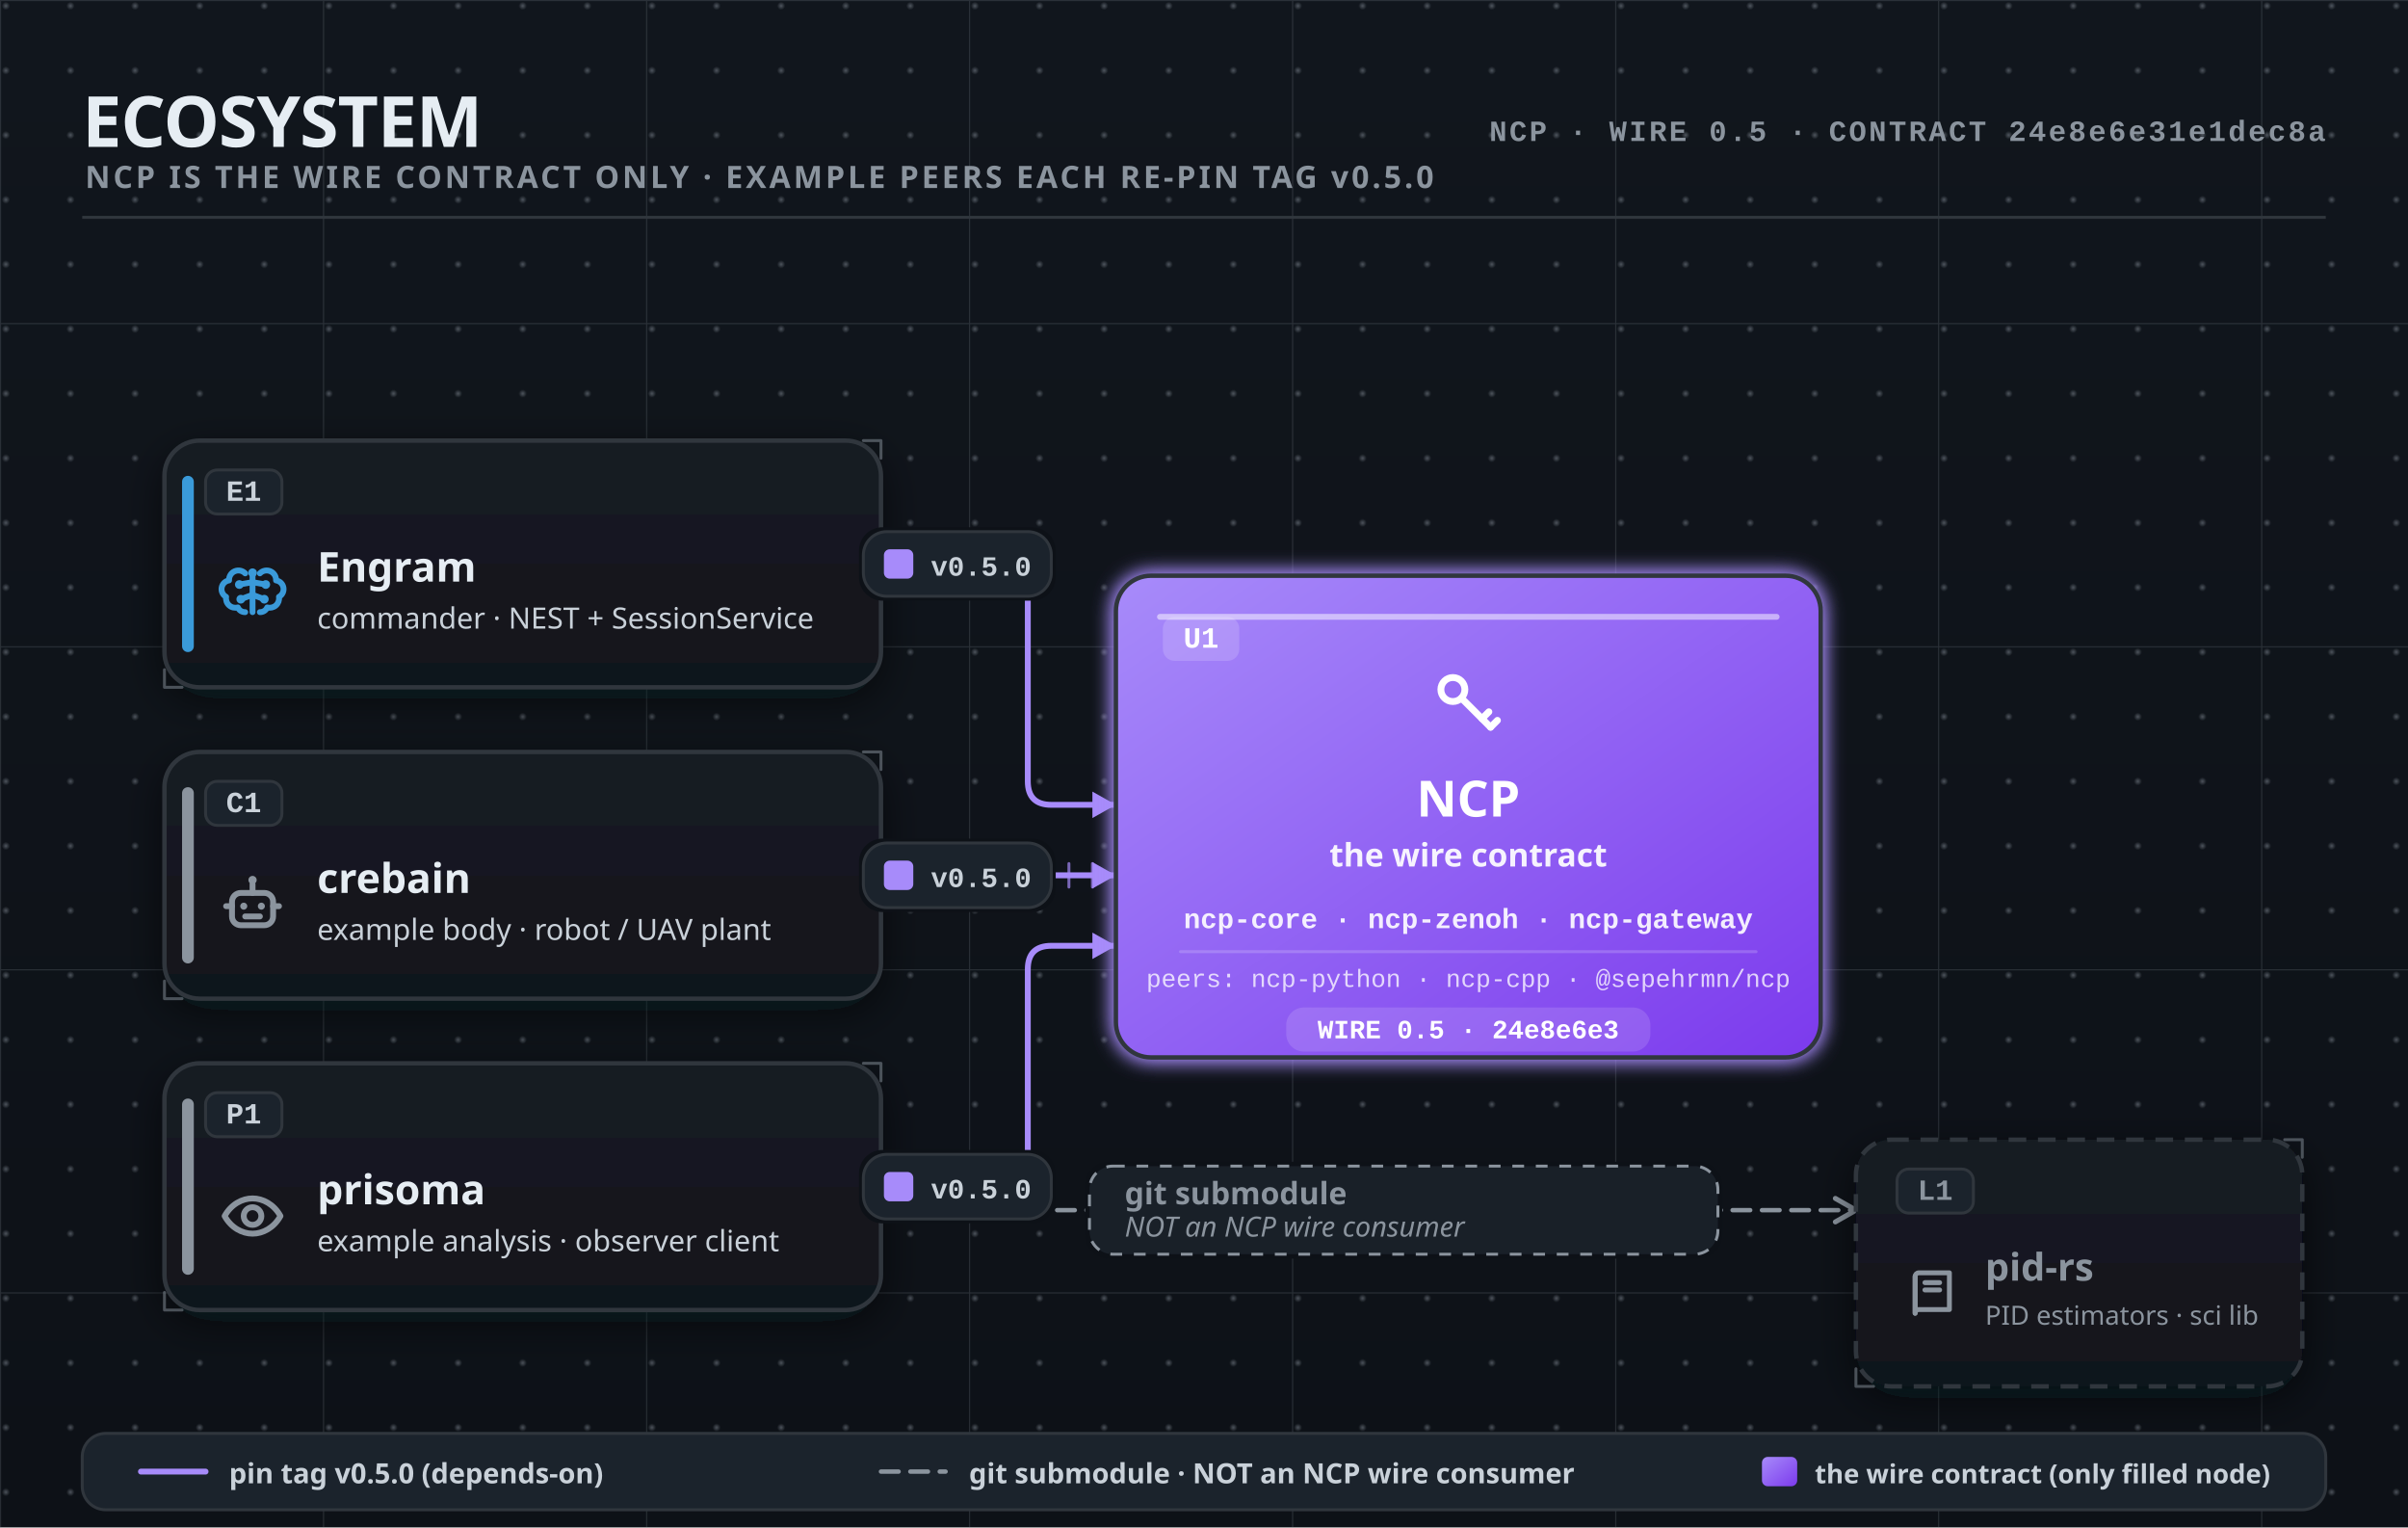
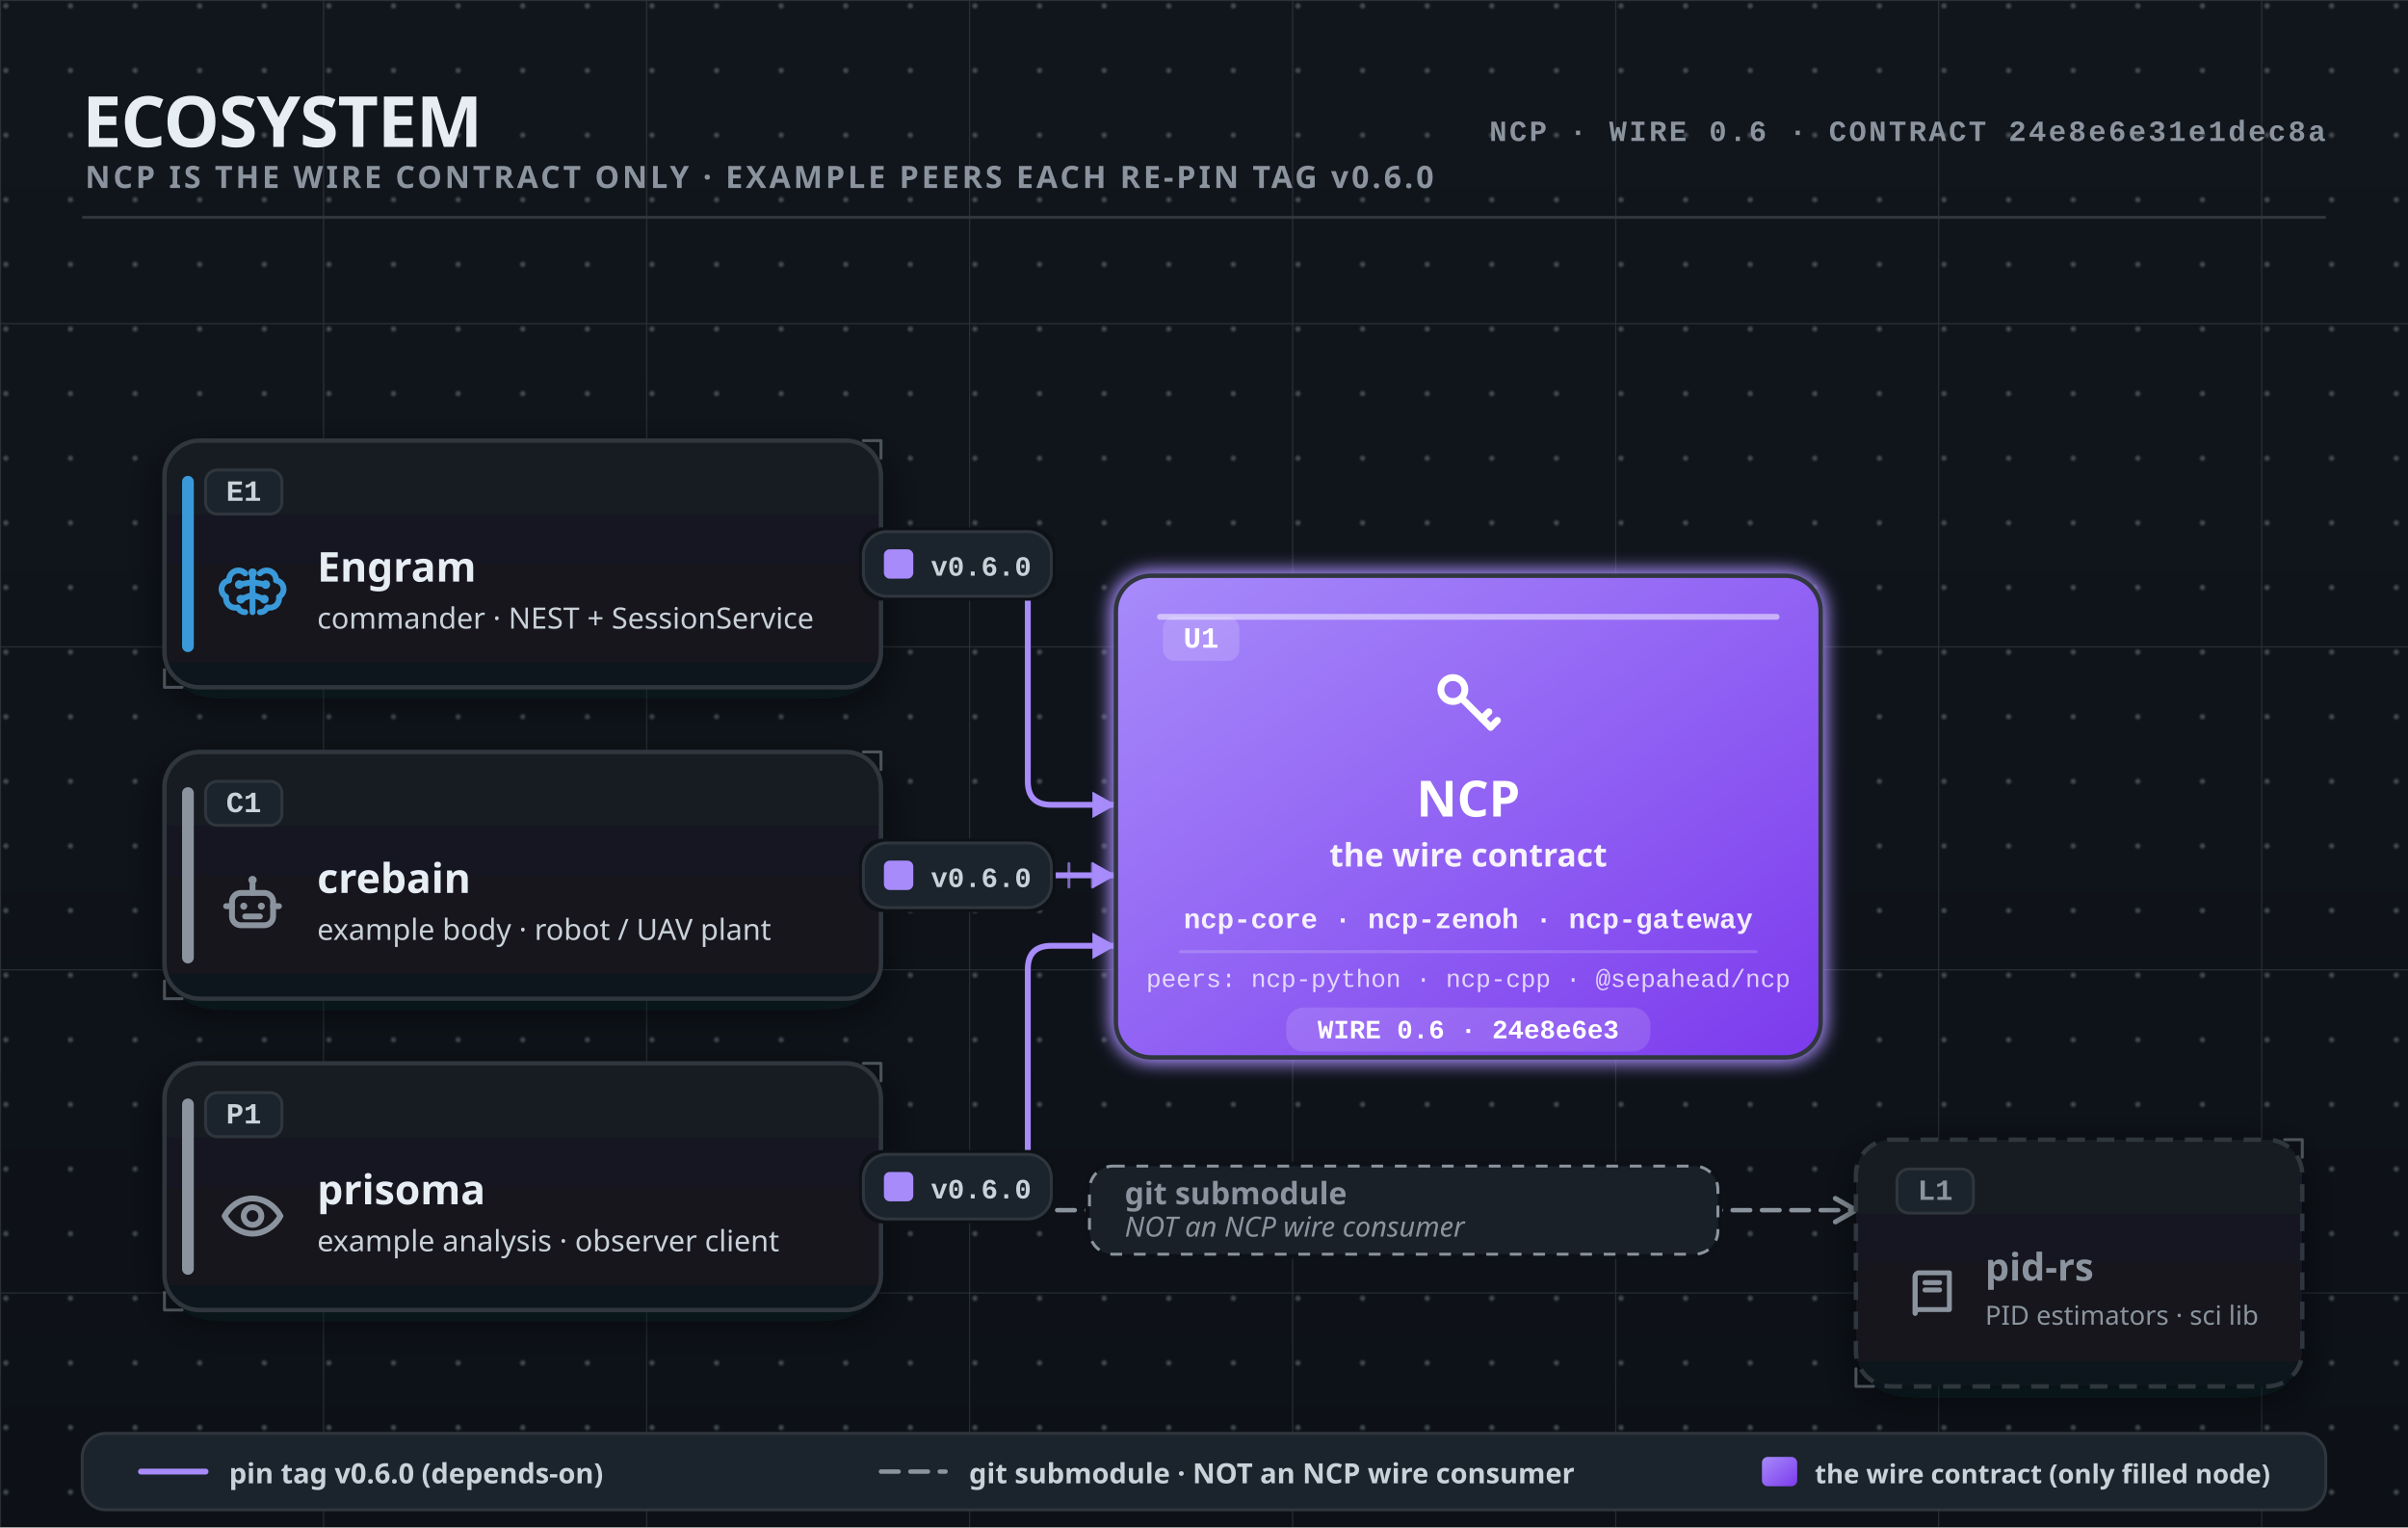
<svg xmlns="http://www.w3.org/2000/svg" width="820" height="520" viewBox="0 0 820 520" font-family="-apple-system, BlinkMacSystemFont, 'Segoe UI', 'Noto Sans', Helvetica, Arial, sans-serif" role="img">
  <defs>
    <linearGradient id="pageBg" x1="0" y1="0" x2="0" y2="1">
      <stop offset="0" stop-color="#11161d" />
      <stop offset="1" stop-color="#0d1117" />
    </linearGradient>
    <linearGradient id="surface" x1="0" y1="0" x2="0" y2="1">
      <stop offset="0" stop-color="#161b22" />
      <stop offset="1" stop-color="#11161d" />
    </linearGradient>
    <linearGradient id="busAction" x1="0" y1="0" x2="1" y2="0">
      <stop offset="0" stop-color="#e8783c" stop-opacity="0.85" />
      <stop offset="0.5" stop-color="#ff8a4c" stop-opacity="1" />
      <stop offset="1" stop-color="#e8783c" stop-opacity="0.85" />
    </linearGradient>
    <linearGradient id="contractHero" x1="0" y1="0" x2="1" y2="1">
      <stop offset="0" stop-color="#a78bfa" />
      <stop offset="1" stop-color="#7c3aed" />
    </linearGradient>
    <radialGradient id="gridDot" cx="0.5" cy="0.5" r="0.5">
      <stop offset="0" stop-color="#8b949e" stop-opacity="0.5" />
      <stop offset="1" stop-color="#8b949e" stop-opacity="0" />
    </radialGradient>
    <pattern id="grid" width="22" height="22" patternUnits="userSpaceOnUse">
      <circle cx="2" cy="2" r="1.4" fill="url(#gridDot)" />
    </pattern>
    <pattern id="gridMajor" width="110" height="110" patternUnits="userSpaceOnUse">
      <path d="M110 0H0V110" fill="none" stroke="#8b949e" stroke-width="0.75" stroke-opacity="0.22" />
    </pattern>
    <filter id="soft" x="-40%" y="-40%" width="180%" height="180%" color-interpolation-filters="sRGB">
      <feDropShadow dx="0" dy="4" stdDeviation="7" flood-color="#05070b" flood-opacity="0.6" />
    </filter>
    <filter id="halo" x="-60%" y="-60%" width="220%" height="220%" color-interpolation-filters="sRGB">
      <feGaussianBlur stdDeviation="3" />
    </filter>
    <filter id="glow" x="-90%" y="-90%" width="280%" height="280%" color-interpolation-filters="sRGB">
      <feGaussianBlur in="SourceGraphic" stdDeviation="3.4" result="b" />
      <feFlood flood-color="#ff8a4c" flood-opacity="0.9" />
      <feComposite in2="b" operator="in" result="g" />
      <feMerge>
        <feMergeNode in="g" />
        <feMergeNode in="g" />
        <feMergeNode in="SourceGraphic" />
      </feMerge>
    </filter>
    <marker id="arrowAction" markerUnits="userSpaceOnUse" markerWidth="12" markerHeight="12" refX="9" refY="5.5" orient="auto">
      <path d="M1,1 L9,5.5 L1,10 Z" fill="#e8783c" />
    </marker>
    <marker id="arrowControl" markerUnits="userSpaceOnUse" markerWidth="12" markerHeight="12" refX="9" refY="5.5" orient="auto">
      <path d="M1,1 L9,5.5 L1,10 Z" fill="#3a9ad9" />
    </marker>
    <marker id="replyControl" markerUnits="userSpaceOnUse" markerWidth="12" markerHeight="12" refX="9" refY="5.5" orient="auto">
      <path d="M2,1.5 L9,5.5 L2,9.5" fill="none" stroke="#3a9ad9" stroke-width="1.7" stroke-linecap="round" stroke-linejoin="round" />
    </marker>
    <marker id="arrowPercep" markerUnits="userSpaceOnUse" markerWidth="12" markerHeight="12" refX="9" refY="5.5" orient="auto">
      <path d="M1,1 L9,5.5 L1,10 Z" fill="#56b4e9" />
    </marker>
    <marker id="tapObserve" markerUnits="userSpaceOnUse" markerWidth="10" markerHeight="10" refX="5" refY="5" orient="auto">
      <circle cx="5" cy="5" r="3.2" fill="none" stroke="#8b949e" stroke-width="1.5" />
    </marker>
    <marker id="arrowContract" markerUnits="userSpaceOnUse" markerWidth="12" markerHeight="12" refX="9" refY="5.5" orient="auto">
      <path d="M1,1 L9,5.5 L1,10 Z" fill="#a78bfa" />
    </marker>
    <marker id="submoduleArrow" markerUnits="userSpaceOnUse" markerWidth="12" markerHeight="12" refX="9" refY="5.5" orient="auto">
      <path d="M2,1.5 L9,5.5 L2,9.5" fill="none" stroke="#8b949e" stroke-width="1.7" stroke-linecap="round" stroke-linejoin="round" />
    </marker>
    <marker id="arrowActive" markerUnits="userSpaceOnUse" markerWidth="12" markerHeight="12" refX="9" refY="5.5" orient="auto">
      <path d="M1,1 L9,5.5 L1,10 Z" fill="#33c295" />
    </marker>
    <marker id="arrowEstop" markerUnits="userSpaceOnUse" markerWidth="12" markerHeight="12" refX="9" refY="5.5" orient="auto">
      <path d="M1,1 L9,5.5 L1,10 Z" fill="#e8783c" stroke="#ffd9c2" stroke-width="0.6" />
    </marker>
    <marker id="arrowHold" markerUnits="userSpaceOnUse" markerWidth="12" markerHeight="12" refX="9" refY="5.5" orient="auto">
      <path d="M1,1 L9,5.5 L1,10 Z" fill="#f0b429" />
    </marker>
    <marker id="arrowMut" markerUnits="userSpaceOnUse" markerWidth="12" markerHeight="12" refX="9" refY="5.5" orient="auto">
      <path d="M1,1 L9,5.5 L1,10 Z" fill="#8b949e" />
    </marker>
    <marker id="arrowConfig" markerUnits="userSpaceOnUse" markerWidth="12" markerHeight="12" refX="9" refY="5.5" orient="auto">
      <path d="M1,1 L9,5.5 L1,10 Z" fill="#e08cbf" />
    </marker>
    <filter id="glowContract" x="-90%" y="-90%" width="280%" height="280%" color-interpolation-filters="sRGB">
      <feGaussianBlur in="SourceGraphic" stdDeviation="3.4" result="b" />
      <feFlood flood-color="#a78bfa" flood-opacity="0.9" />
      <feComposite in2="b" operator="in" result="g" />
      <feMerge>
        <feMergeNode in="g" />
        <feMergeNode in="g" />
        <feMergeNode in="SourceGraphic" />
      </feMerge>
    </filter>
    <filter id="glowActive" x="-90%" y="-90%" width="280%" height="280%" color-interpolation-filters="sRGB">
      <feGaussianBlur in="SourceGraphic" stdDeviation="3.4" result="b" />
      <feFlood flood-color="#33c295" flood-opacity="0.9" />
      <feComposite in2="b" operator="in" result="g" />
      <feMerge>
        <feMergeNode in="g" />
        <feMergeNode in="g" />
        <feMergeNode in="SourceGraphic" />
      </feMerge>
    </filter>
  </defs>
  <rect x="0" y="0" width="820" height="520" rx="0" fill="url(#pageBg)" />
  <rect x="0" y="0" width="820" height="520" rx="0" fill="url(#gridMajor)" />
  <rect x="0" y="0" width="820" height="520" rx="0" fill="url(#grid)" />
  <text x="28" y="50" font-family="-apple-system, BlinkMacSystemFont, 'Segoe UI', 'Noto Sans', Helvetica, Arial, sans-serif" font-size="24" font-weight="800" font-style="normal" fill="#e6edf3" text-anchor="start" letter-spacing="-0.3" text-rendering="geometricPrecision">ECOSYSTEM</text>
-   <text x="29" y="64" font-family="-apple-system, BlinkMacSystemFont, 'Segoe UI', 'Noto Sans', Helvetica, Arial, sans-serif" font-size="10.5" font-weight="600" font-style="normal" fill="#8b949e" text-anchor="start" letter-spacing="1.0" text-rendering="geometricPrecision">NCP IS THE WIRE CONTRACT ONLY  ·  EXAMPLE PEERS EACH RE-PIN TAG v0.5.0</text>
+   <text x="29" y="64" font-family="-apple-system, BlinkMacSystemFont, 'Segoe UI', 'Noto Sans', Helvetica, Arial, sans-serif" font-size="10.5" font-weight="600" font-style="normal" fill="#8b949e" text-anchor="start" letter-spacing="1.0" text-rendering="geometricPrecision">NCP IS THE WIRE CONTRACT ONLY  ·  EXAMPLE PEERS EACH RE-PIN TAG v0.6.0</text>
  <line x1="28" y1="74" x2="792" y2="74" stroke="#30363d" stroke-width="1" stroke-linecap="butt" />
-   <text x="792" y="48" font-family="ui-monospace, SFMono-Regular, 'SF Mono', Menlo, Consolas, 'Liberation Mono', monospace" font-size="10" font-weight="600" font-style="normal" fill="#8b949e" text-anchor="end" letter-spacing="0.8" text-rendering="geometricPrecision">NCP · WIRE 0.5 · CONTRACT 24e8e6e31e1dec8a</text>
+   <text x="792" y="48" font-family="ui-monospace, SFMono-Regular, 'SF Mono', Menlo, Consolas, 'Liberation Mono', monospace" font-size="10" font-weight="600" font-style="normal" fill="#8b949e" text-anchor="end" letter-spacing="0.8" text-rendering="geometricPrecision">NCP · WIRE 0.6 · CONTRACT 24e8e6e31e1dec8a</text>
  <path d="M300,192 L342,192 Q350,192 350,200 L350,266 Q350,274 358,274 L380,274" fill="none" stroke="#a78bfa" stroke-width="2" stroke-linecap="round" stroke-linejoin="round" marker-end="url(#arrowContract)" />
  <path d="M300,298 L380,298" fill="none" stroke="#a78bfa" stroke-width="2" stroke-linecap="round" stroke-linejoin="round" marker-end="url(#arrowContract)" />
  <path d="M300,404 L342,404 Q350,404 350,396 L350,330 Q350,322 358,322 L380,322" fill="none" stroke="#a78bfa" stroke-width="2" stroke-linecap="round" stroke-linejoin="round" marker-end="url(#arrowContract)" />
  <line x1="364" y1="294" x2="364" y2="302" stroke="#a78bfa" stroke-width="1" stroke-linecap="round" stroke-opacity="0.7" />
  <line x1="372" y1="294" x2="372" y2="302" stroke="#a78bfa" stroke-width="1" stroke-linecap="round" stroke-opacity="0.7" />
  <path d="M300,412 L632,412" fill="none" stroke="#8b949e" stroke-width="1.5" stroke-linecap="round" stroke-linejoin="round" stroke-dasharray="6 4" marker-end="url(#submoduleArrow)" />
  <rect x="56" y="150" width="244" height="84" rx="12" fill="url(#surface)" filter="url(#soft)" />
  <rect x="56" y="150" width="244" height="84" rx="12" fill="none" stroke="#30363d" stroke-width="1.5" />
  <rect x="62" y="162" width="4" height="60" rx="2" fill="#3a9ad9" />
  <path d="M294,150 L300,150 L300,156" fill="none" stroke="#8b949e" stroke-width="1" stroke-linecap="round" stroke-linejoin="round" stroke-opacity="0.5" />
  <path d="M56,228 L56,234 L62,234" fill="none" stroke="#8b949e" stroke-width="1" stroke-linecap="round" stroke-linejoin="round" stroke-opacity="0.5" />
  <rect x="70" y="160" width="26" height="15" rx="4" fill="#1b232c" stroke="#30363d" stroke-width="1" />
  <text x="83" y="170.5" font-family="ui-monospace, SFMono-Regular, 'SF Mono', Menlo, Consolas, 'Liberation Mono', monospace" font-size="10" font-weight="700" font-style="normal" fill="#c9d1d9" text-anchor="middle" text-rendering="geometricPrecision">E1</text>
  <g transform="translate(74,190) scale(1)" fill="none" stroke="#3a9ad9" stroke-width="2" stroke-linecap="round" stroke-linejoin="round">
    <path d="M9.5 5.2A3.2 3.2 0 0 0 4 7.6a3 3 0 0 0-1 5.6a3.2 3.2 0 0 0 4 3.6a2.6 2.6 0 0 0 2.5 1.6" />
    <path d="M14.5 5.2A3.2 3.2 0 0 1 20 7.6a3 3 0 0 1 1 5.6a3.2 3.2 0 0 1-4 3.6a2.6 2.6 0 0 1-2.5 1.6" />
    <path d="M12 5v13.4" />
    <circle cx="12" cy="5" r="0.5" fill="#3a9ad9" stroke="#3a9ad9" />
    <circle cx="7.5" cy="9" r="0.5" fill="#3a9ad9" stroke="#3a9ad9" />
    <circle cx="16.5" cy="9" r="0.5" fill="#3a9ad9" stroke="#3a9ad9" />
    <circle cx="8" cy="14" r="0.5" fill="#3a9ad9" stroke="#3a9ad9" />
    <circle cx="16" cy="14" r="0.5" fill="#3a9ad9" stroke="#3a9ad9" />
    <path d="M12 8.2 7.5 9M12 8.2 16.5 9M12 12.5 8 14M12 12.5 16 14" />
  </g>
  <text x="108" y="198" font-family="-apple-system, BlinkMacSystemFont, 'Segoe UI', 'Noto Sans', Helvetica, Arial, sans-serif" font-size="14" font-weight="700" font-style="normal" fill="#e6edf3" text-anchor="start" text-rendering="geometricPrecision">Engram</text>
  <text x="108" y="214" font-family="-apple-system, BlinkMacSystemFont, 'Segoe UI', 'Noto Sans', Helvetica, Arial, sans-serif" font-size="10" font-weight="500" font-style="normal" fill="#c9d1d9" text-anchor="start" text-rendering="geometricPrecision">commander · NEST + SessionService</text>
  <rect x="56" y="256" width="244" height="84" rx="12" fill="url(#surface)" filter="url(#soft)" />
  <rect x="56" y="256" width="244" height="84" rx="12" fill="none" stroke="#30363d" stroke-width="1.5" />
  <rect x="62" y="268" width="4" height="60" rx="2" fill="#8b949e" />
  <path d="M294,256 L300,256 L300,262" fill="none" stroke="#8b949e" stroke-width="1" stroke-linecap="round" stroke-linejoin="round" stroke-opacity="0.5" />
  <path d="M56,334 L56,340 L62,340" fill="none" stroke="#8b949e" stroke-width="1" stroke-linecap="round" stroke-linejoin="round" stroke-opacity="0.5" />
  <rect x="70" y="266" width="26" height="15" rx="4" fill="#1b232c" stroke="#30363d" stroke-width="1" />
  <text x="83" y="276.5" font-family="ui-monospace, SFMono-Regular, 'SF Mono', Menlo, Consolas, 'Liberation Mono', monospace" font-size="10" font-weight="700" font-style="normal" fill="#c9d1d9" text-anchor="middle" text-rendering="geometricPrecision">C1</text>
  <g transform="translate(74,296) scale(1)" fill="none" stroke="#8b949e" stroke-width="2" stroke-linecap="round" stroke-linejoin="round">
    <rect x="5" y="8" width="14" height="11" rx="3" />
    <path d="M12 8V5" />
    <circle cx="12" cy="3.6" r="1.4" fill="#8b949e" stroke="none" />
    <circle cx="9" cy="12.5" r="1.2" fill="#8b949e" stroke="none" />
    <circle cx="15" cy="12.5" r="1.2" fill="#8b949e" stroke="none" />
    <path d="M9.5 16h5" />
    <path d="M5 12.5H3M19 12.5h2" />
  </g>
  <text x="108" y="304" font-family="-apple-system, BlinkMacSystemFont, 'Segoe UI', 'Noto Sans', Helvetica, Arial, sans-serif" font-size="14" font-weight="700" font-style="normal" fill="#e6edf3" text-anchor="start" text-rendering="geometricPrecision">crebain</text>
  <text x="108" y="320" font-family="-apple-system, BlinkMacSystemFont, 'Segoe UI', 'Noto Sans', Helvetica, Arial, sans-serif" font-size="10" font-weight="500" font-style="normal" fill="#c9d1d9" text-anchor="start" text-rendering="geometricPrecision">example body · robot / UAV plant</text>
  <rect x="56" y="362" width="244" height="84" rx="12" fill="url(#surface)" filter="url(#soft)" />
  <rect x="56" y="362" width="244" height="84" rx="12" fill="none" stroke="#30363d" stroke-width="1.5" />
  <rect x="62" y="374" width="4" height="60" rx="2" fill="#8b949e" />
  <path d="M294,362 L300,362 L300,368" fill="none" stroke="#8b949e" stroke-width="1" stroke-linecap="round" stroke-linejoin="round" stroke-opacity="0.5" />
  <path d="M56,440 L56,446 L62,446" fill="none" stroke="#8b949e" stroke-width="1" stroke-linecap="round" stroke-linejoin="round" stroke-opacity="0.5" />
  <rect x="70" y="372" width="26" height="15" rx="4" fill="#1b232c" stroke="#30363d" stroke-width="1" />
  <text x="83" y="382.5" font-family="ui-monospace, SFMono-Regular, 'SF Mono', Menlo, Consolas, 'Liberation Mono', monospace" font-size="10" font-weight="700" font-style="normal" fill="#c9d1d9" text-anchor="middle" text-rendering="geometricPrecision">P1</text>
  <g transform="translate(74,402) scale(1)" fill="none" stroke="#8b949e" stroke-width="2" stroke-linecap="round" stroke-linejoin="round">
    <path d="M2.5 12c2.2-4 6-6 9.5-6s7.3 2 9.5 6c-2.2 4-6 6-9.5 6s-7.3-2-9.5-6Z" />
    <circle cx="12" cy="12" r="3" />
  </g>
  <text x="108" y="410" font-family="-apple-system, BlinkMacSystemFont, 'Segoe UI', 'Noto Sans', Helvetica, Arial, sans-serif" font-size="14" font-weight="700" font-style="normal" fill="#e6edf3" text-anchor="start" text-rendering="geometricPrecision">prisoma</text>
  <text x="108" y="426" font-family="-apple-system, BlinkMacSystemFont, 'Segoe UI', 'Noto Sans', Helvetica, Arial, sans-serif" font-size="10" font-weight="500" font-style="normal" fill="#c9d1d9" text-anchor="start" text-rendering="geometricPrecision">example analysis · observer client</text>
  <rect x="380" y="196" width="240" height="164" rx="12" fill="url(#contractHero)" stroke="#30363d" stroke-width="1.5" filter="url(#glowContract)" />
  <rect x="394" y="209" width="212" height="2" rx="1" fill="#ffffff" fill-opacity="0.5" />
  <rect x="396" y="210" width="26" height="15" rx="4" fill="#ffffff" fill-opacity="0.16" />
  <text x="409" y="220.5" font-family="ui-monospace, SFMono-Regular, 'SF Mono', Menlo, Consolas, 'Liberation Mono', monospace" font-size="10" font-weight="700" font-style="normal" fill="#ffffff" text-anchor="middle" text-rendering="geometricPrecision">U1</text>
  <g transform="translate(486.0,226) scale(1.1667)" fill="none" stroke="#ffffff" stroke-width="2" stroke-linecap="round" stroke-linejoin="round">
    <circle cx="7.5" cy="7.5" r="3.5" />
    <path d="M10 10l8.5 8.5" />
    <path d="M16 16l2-2M18.5 18.5l2-2" />
  </g>
  <text x="500.0" y="278" font-family="-apple-system, BlinkMacSystemFont, 'Segoe UI', 'Noto Sans', Helvetica, Arial, sans-serif" font-size="17" font-weight="800" font-style="normal" fill="#ffffff" text-anchor="middle" text-rendering="geometricPrecision">NCP</text>
  <text x="500.0" y="295" font-family="-apple-system, BlinkMacSystemFont, 'Segoe UI', 'Noto Sans', Helvetica, Arial, sans-serif" font-size="11" font-weight="600" font-style="normal" fill="#ffffff" fill-opacity="0.92" text-anchor="middle" text-rendering="geometricPrecision">the wire contract</text>
  <text x="500.0" y="316" font-family="ui-monospace, SFMono-Regular, 'SF Mono', Menlo, Consolas, 'Liberation Mono', monospace" font-size="9.5" font-weight="600" font-style="normal" fill="#ffffff" fill-opacity="0.9" text-anchor="middle" text-rendering="geometricPrecision">ncp-core · ncp-zenoh · ncp-gateway</text>
  <line x1="402" y1="324" x2="598" y2="324" stroke="#ffffff" stroke-width="1" stroke-linecap="round" stroke-opacity="0.18" />
-   <text x="500.0" y="336" font-family="ui-monospace, SFMono-Regular, 'SF Mono', Menlo, Consolas, 'Liberation Mono', monospace" font-size="8.5" font-weight="500" font-style="normal" fill="#ffffff" fill-opacity="0.76" text-anchor="middle" text-rendering="geometricPrecision">peers: ncp-python · ncp-cpp · @sepehrmn/ncp</text>
+   <text x="500.0" y="336" font-family="ui-monospace, SFMono-Regular, 'SF Mono', Menlo, Consolas, 'Liberation Mono', monospace" font-size="8.5" font-weight="500" font-style="normal" fill="#ffffff" fill-opacity="0.76" text-anchor="middle" text-rendering="geometricPrecision">peers: ncp-python · ncp-cpp · @sepahead/ncp</text>
  <rect x="438.0" y="343" width="124" height="15" rx="6" fill="#ffffff" fill-opacity="0.13" />
-   <text x="500.0" y="353.5" font-family="ui-monospace, SFMono-Regular, 'SF Mono', Menlo, Consolas, 'Liberation Mono', monospace" font-size="9" font-weight="700" font-style="normal" fill="#ffffff" text-anchor="middle" text-rendering="geometricPrecision">WIRE 0.5 · 24e8e6e3</text>
+   <text x="500.0" y="353.5" font-family="ui-monospace, SFMono-Regular, 'SF Mono', Menlo, Consolas, 'Liberation Mono', monospace" font-size="9" font-weight="700" font-style="normal" fill="#ffffff" text-anchor="middle" text-rendering="geometricPrecision">WIRE 0.6 · 24e8e6e3</text>
  <rect x="632" y="388" width="152" height="84" rx="12" fill="url(#surface)" filter="url(#soft)" />
  <rect x="632" y="388" width="152" height="84" rx="12" fill="none" stroke="#30363d" stroke-width="1.5" stroke-dasharray="6 4" />
  <path d="M778,388 L784,388 L784,394" fill="none" stroke="#8b949e" stroke-width="1" stroke-linecap="round" stroke-linejoin="round" stroke-opacity="0.5" />
  <path d="M632,466 L632,472 L638,472" fill="none" stroke="#8b949e" stroke-width="1" stroke-linecap="round" stroke-linejoin="round" stroke-opacity="0.5" />
  <rect x="646" y="398" width="26" height="15" rx="4" fill="#1b232c" stroke="#30363d" stroke-width="1" />
  <text x="659" y="408.5" font-family="ui-monospace, SFMono-Regular, 'SF Mono', Menlo, Consolas, 'Liberation Mono', monospace" font-size="10" font-weight="700" font-style="normal" fill="#8b949e" text-anchor="middle" text-rendering="geometricPrecision">L1</text>
  <g transform="translate(648,430) scale(0.8333)" fill="none" stroke="#8b949e" stroke-width="2" stroke-linecap="round" stroke-linejoin="round">
    <path d="M5 5.5A1.5 1.5 0 0 1 6.5 4H19v15H6.5A1.5 1.5 0 0 0 5 20.5Z" />
    <path d="M5 5.5v15" />
    <path d="M9 8h6M9 11h6" />
  </g>
  <text x="676" y="436" font-family="-apple-system, BlinkMacSystemFont, 'Segoe UI', 'Noto Sans', Helvetica, Arial, sans-serif" font-size="13" font-weight="700" font-style="normal" fill="#8b949e" text-anchor="start" text-rendering="geometricPrecision">pid-rs</text>
  <text x="676" y="451" font-family="-apple-system, BlinkMacSystemFont, 'Segoe UI', 'Noto Sans', Helvetica, Arial, sans-serif" font-size="9" font-weight="500" font-style="normal" fill="#8b949e" text-anchor="start" text-rendering="geometricPrecision">PID estimators · sci lib</text>
  <rect x="292.5" y="179.5" width="67" height="25" rx="8" fill="#0d1117" />
  <rect x="294.0" y="181.0" width="64" height="22" rx="8" fill="#1b232c" stroke="#30363d" stroke-width="1" />
  <rect x="301.0" y="187.0" width="10" height="10" rx="2" fill="#a78bfa" />
-   <text x="317.0" y="196.0" font-family="ui-monospace, SFMono-Regular, 'SF Mono', Menlo, Consolas, 'Liberation Mono', monospace" font-size="9.5" font-weight="700" font-style="normal" fill="#c9d1d9" text-anchor="start" text-rendering="geometricPrecision">v0.5.0</text>
+   <text x="317.0" y="196.0" font-family="ui-monospace, SFMono-Regular, 'SF Mono', Menlo, Consolas, 'Liberation Mono', monospace" font-size="9.5" font-weight="700" font-style="normal" fill="#c9d1d9" text-anchor="start" text-rendering="geometricPrecision">v0.6.0</text>
  <rect x="292.5" y="285.5" width="67" height="25" rx="8" fill="#0d1117" />
  <rect x="294.0" y="287.0" width="64" height="22" rx="8" fill="#1b232c" stroke="#30363d" stroke-width="1" />
  <rect x="301.0" y="293.0" width="10" height="10" rx="2" fill="#a78bfa" />
-   <text x="317.0" y="302.0" font-family="ui-monospace, SFMono-Regular, 'SF Mono', Menlo, Consolas, 'Liberation Mono', monospace" font-size="9.5" font-weight="700" font-style="normal" fill="#c9d1d9" text-anchor="start" text-rendering="geometricPrecision">v0.5.0</text>
+   <text x="317.0" y="302.0" font-family="ui-monospace, SFMono-Regular, 'SF Mono', Menlo, Consolas, 'Liberation Mono', monospace" font-size="9.5" font-weight="700" font-style="normal" fill="#c9d1d9" text-anchor="start" text-rendering="geometricPrecision">v0.6.0</text>
  <rect x="292.5" y="391.5" width="67" height="25" rx="8" fill="#0d1117" />
  <rect x="294.0" y="393.0" width="64" height="22" rx="8" fill="#1b232c" stroke="#30363d" stroke-width="1" />
  <rect x="301.0" y="399.0" width="10" height="10" rx="2" fill="#a78bfa" />
-   <text x="317.0" y="408.0" font-family="ui-monospace, SFMono-Regular, 'SF Mono', Menlo, Consolas, 'Liberation Mono', monospace" font-size="9.5" font-weight="700" font-style="normal" fill="#c9d1d9" text-anchor="start" text-rendering="geometricPrecision">v0.5.0</text>
+   <text x="317.0" y="408.0" font-family="ui-monospace, SFMono-Regular, 'SF Mono', Menlo, Consolas, 'Liberation Mono', monospace" font-size="9.5" font-weight="700" font-style="normal" fill="#c9d1d9" text-anchor="start" text-rendering="geometricPrecision">v0.6.0</text>
  <rect x="369.5" y="395.5" width="217" height="33" rx="8" fill="#0d1117" />
  <rect x="371.0" y="397.0" width="214" height="30" rx="8" fill="#1b232c" stroke="#8b949e" stroke-width="1" stroke-dasharray="4 4" fill-opacity="0.85" />
  <text x="383.0" y="410.0" font-family="-apple-system, BlinkMacSystemFont, 'Segoe UI', 'Noto Sans', Helvetica, Arial, sans-serif" font-size="10.5" font-weight="700" font-style="normal" fill="#8b949e" text-anchor="start" text-rendering="geometricPrecision">git submodule</text>
  <text x="383.0" y="421.0" font-family="-apple-system, BlinkMacSystemFont, 'Segoe UI', 'Noto Sans', Helvetica, Arial, sans-serif" font-size="9.5" font-weight="500" font-style="italic" fill="#8b949e" text-anchor="start" text-rendering="geometricPrecision">NOT an NCP wire consumer</text>
  <rect x="28" y="488" width="764" height="26" rx="8" fill="#1b232c" stroke="#30363d" stroke-width="1" />
  <line x1="48" y1="501" x2="70" y2="501" stroke="#a78bfa" stroke-width="2" stroke-linecap="round" />
-   <text x="78" y="505" font-family="-apple-system, BlinkMacSystemFont, 'Segoe UI', 'Noto Sans', Helvetica, Arial, sans-serif" font-size="9.5" font-weight="600" font-style="normal" fill="#c9d1d9" text-anchor="start" text-rendering="geometricPrecision">pin tag v0.5.0 (depends-on)</text>
+   <text x="78" y="505" font-family="-apple-system, BlinkMacSystemFont, 'Segoe UI', 'Noto Sans', Helvetica, Arial, sans-serif" font-size="9.5" font-weight="600" font-style="normal" fill="#c9d1d9" text-anchor="start" text-rendering="geometricPrecision">pin tag v0.6.0 (depends-on)</text>
  <line x1="300" y1="501" x2="322" y2="501" stroke="#8b949e" stroke-width="1.5" stroke-linecap="round" stroke-dasharray="6 4" />
  <text x="330" y="505" font-family="-apple-system, BlinkMacSystemFont, 'Segoe UI', 'Noto Sans', Helvetica, Arial, sans-serif" font-size="9.5" font-weight="600" font-style="normal" fill="#c9d1d9" text-anchor="start" text-rendering="geometricPrecision">git submodule · NOT an NCP wire consumer</text>
  <rect x="600" y="496" width="12" height="10" rx="2" fill="url(#contractHero)" />
  <text x="618" y="505" font-family="-apple-system, BlinkMacSystemFont, 'Segoe UI', 'Noto Sans', Helvetica, Arial, sans-serif" font-size="9" font-weight="600" font-style="normal" fill="#c9d1d9" text-anchor="start" text-rendering="geometricPrecision">the wire contract (only filled node)</text>
</svg>
